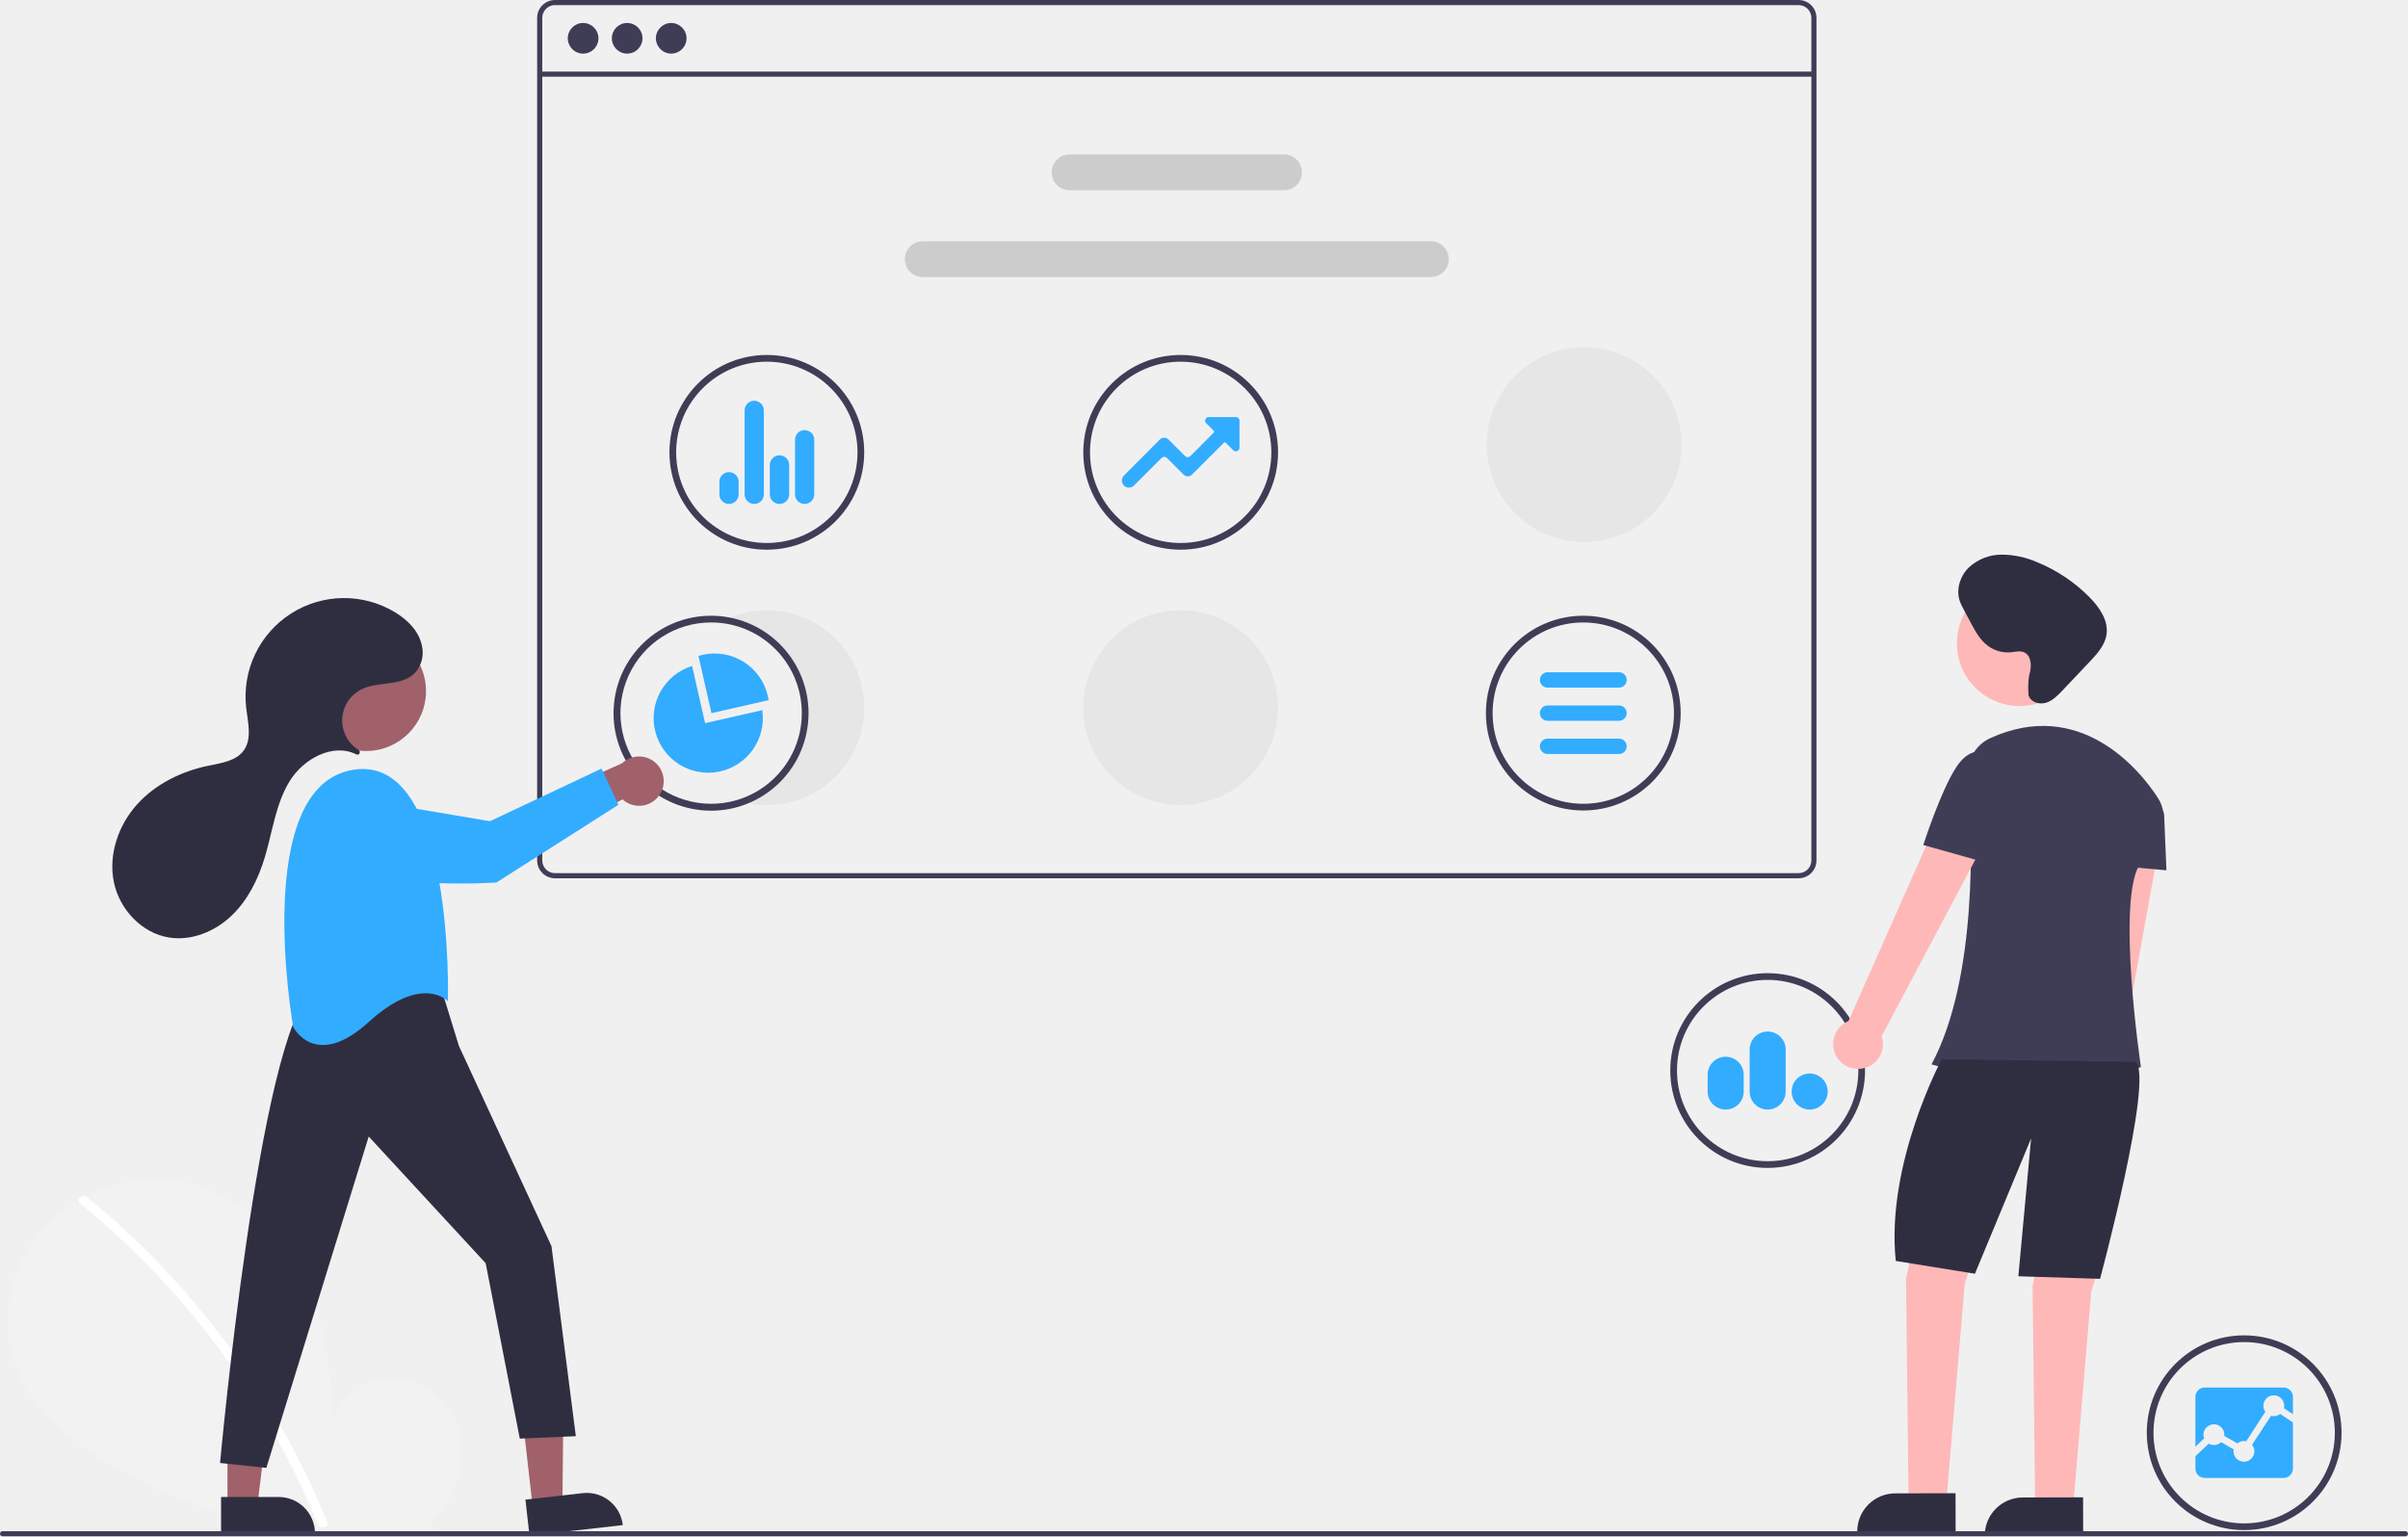
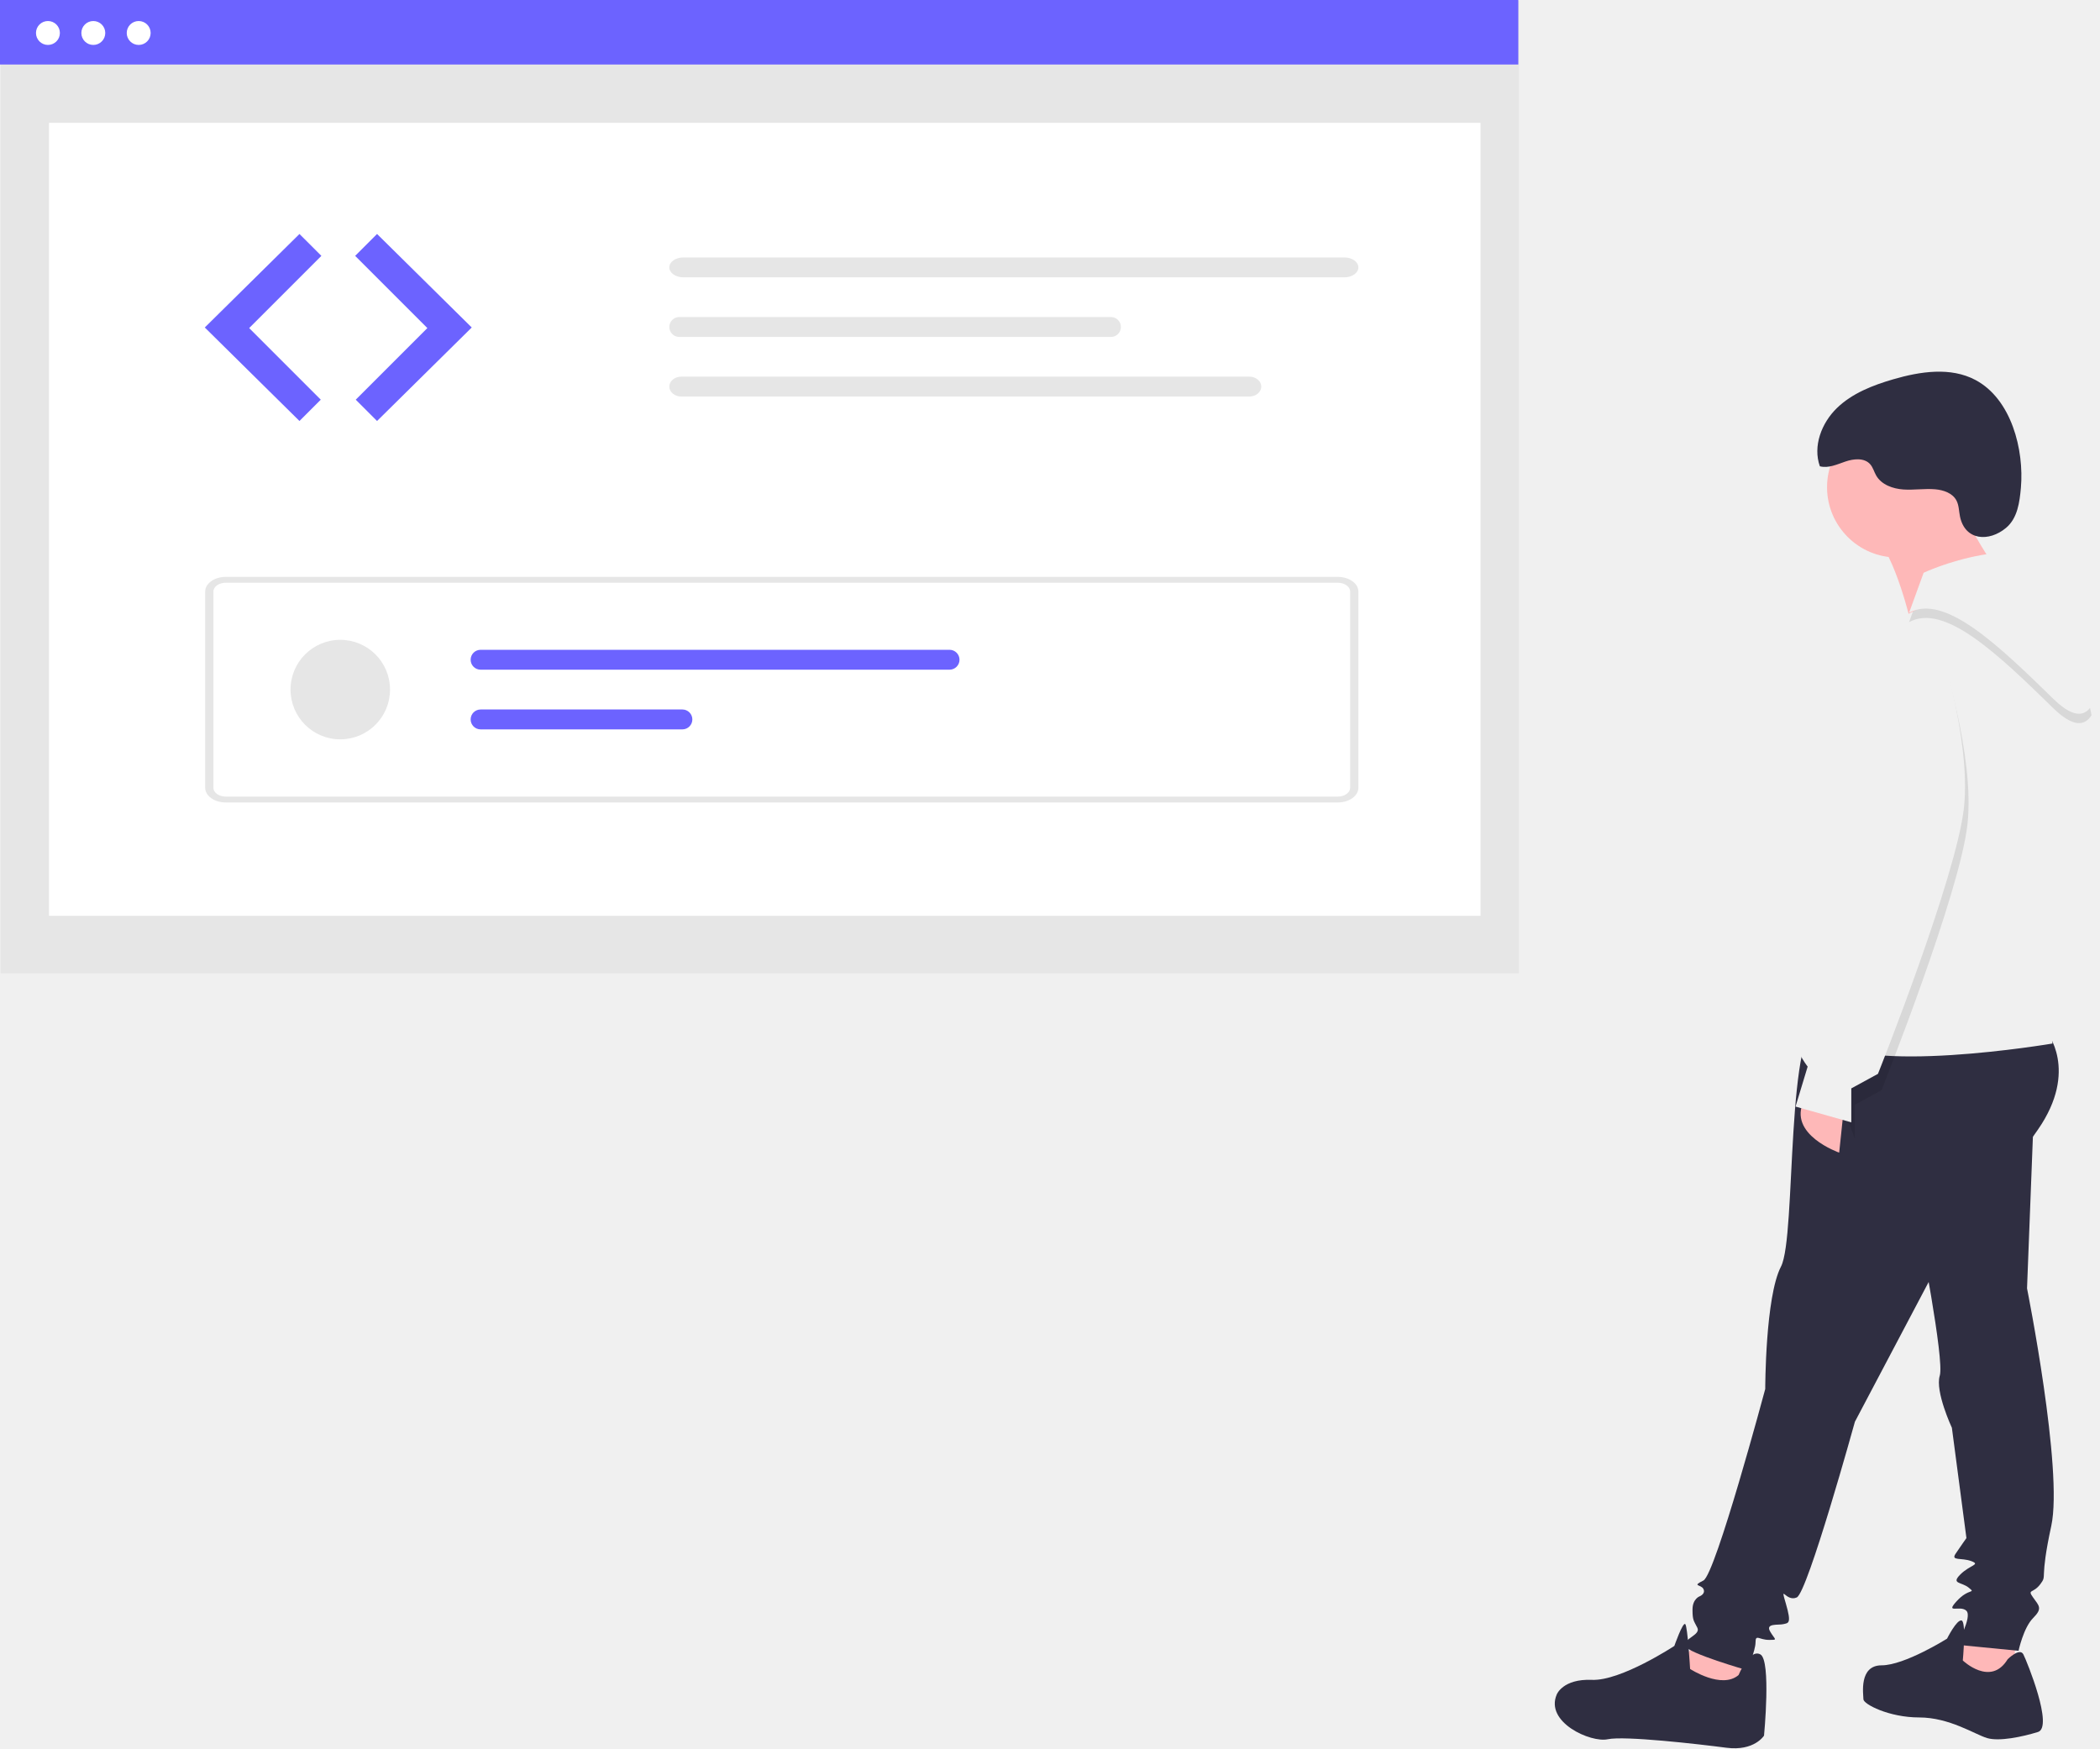
- <svg xmlns="http://www.w3.org/2000/svg" data-name="Layer 1" width="943" height="601.742" viewBox="0 0 943 601.742">
-   <path d="M296.222,745.636c8.993-7.599,14.455-19.602,13.022-31.288S298.94,691.919,287.431,689.438s-24.628,4.388-28.123,15.63c-1.924-21.674-4.141-44.257-15.664-62.715-10.434-16.713-28.507-28.672-48.093-30.811s-40.208,5.941-52.424,21.4-15.206,37.934-6.651,55.682c6.302,13.075,17.914,22.805,30.079,30.721A194.129,194.129,0,0,0,299.328,748.391Z" transform="translate(-128.5 -149.1292)" fill="#f2f2f2" />
-   <path d="M162.496,617.93a317.625,317.625,0,0,1,44.264,43.954,322.163,322.163,0,0,1,34.908,51.663,320.845,320.845,0,0,1,14.948,31.651c.898,2.2-2.675,3.158-3.562.982a315.276,315.276,0,0,0-28.808-54.506,317.26,317.26,0,0,0-38.636-47.729,316.501,316.501,0,0,0-25.726-23.403c-1.844-1.502.783-4.102,2.612-2.612Z" transform="translate(-128.5 -149.1292)" fill="#fff" />
-   <path d="M832.854,149.129h-487a7.008,7.008,0,0,0-7,7v330a7.008,7.008,0,0,0,7,7h487a7.008,7.008,0,0,0,7-7v-330A7.008,7.008,0,0,0,832.854,149.129Zm5,337a5.002,5.002,0,0,1-5,5h-487a5.002,5.002,0,0,1-5-5v-330a5.002,5.002,0,0,1,5-5h487a5.002,5.002,0,0,1,5,5Z" transform="translate(-128.5 -149.1292)" fill="#3f3d56" />
-   <rect x="211.354" y="28.04" width="499" height="2" fill="#3f3d56" />
-   <circle cx="228.354" cy="15" r="6" fill="#3f3d56" />
-   <circle cx="245.604" cy="15" r="6" fill="#3f3d56" />
-   <circle cx="262.854" cy="15" r="6" fill="#3f3d56" />
-   <path d="M631.354,223.629h-84a7,7,0,0,1,0-14h84a7,7,0,0,1,0,14Z" transform="translate(-128.5 -149.1292)" fill="#ccc" />
-   <path d="M688.854,257.629h-199a7,7,0,0,1,0-14h199a7,7,0,0,1,0,14Z" transform="translate(-128.5 -149.1292)" fill="#ccc" />
-   <path d="M748.535,466.58a38.138,38.138,0,1,1,38.138-38.138A38.181,38.181,0,0,1,748.535,466.58Zm0-73.646a35.508,35.508,0,1,0,35.508,35.508A35.548,35.548,0,0,0,748.535,392.935Z" transform="translate(-128.5 -149.1292)" fill="#3f3d56" />
-   <path d="M428.799,364.437a38.138,38.138,0,1,1,38.138-38.138A38.181,38.181,0,0,1,428.799,364.437Zm0-73.646a35.508,35.508,0,1,0,35.508,35.508A35.548,35.548,0,0,0,428.799,290.792Z" transform="translate(-128.5 -149.1292)" fill="#3f3d56" />
-   <path d="M443.613,346.517a3.768,3.768,0,0,1-3.769-3.763V321.355a3.767,3.767,0,0,1,3.762-3.763h.007a3.767,3.767,0,0,1,3.762,3.763v21.398A3.767,3.767,0,0,1,443.613,346.517Zm-9.824,0a3.779,3.779,0,0,1-3.817-3.763V331.227a3.766,3.766,0,0,1,3.762-3.762h.054a3.766,3.766,0,0,1,3.762,3.762v11.527A3.767,3.767,0,0,1,433.789,346.517Zm-9.919,0a3.768,3.768,0,0,1-3.769-3.763v-32.909a3.767,3.767,0,0,1,3.762-3.763h.007a3.767,3.767,0,0,1,3.762,3.763v32.909A3.767,3.767,0,0,1,423.87,346.517Zm-9.881,0a3.762,3.762,0,0,1-3.766-3.765l.004-4.943a3.762,3.762,0,0,1,7.525.003v4.942A3.767,3.767,0,0,1,413.989,346.517Z" transform="translate(-128.5 -149.1292)" fill="#32acff" />
-   <path d="M1007.342,748.437a38.138,38.138,0,1,1,38.138-38.138A38.181,38.181,0,0,1,1007.342,748.437Zm0-73.646a35.508,35.508,0,1,0,35.508,35.508A35.548,35.548,0,0,0,1007.342,674.792Z" transform="translate(-128.5 -149.1292)" fill="#3f3d56" />
-   <path d="M1017.856,703.68l-7.435,11.369a4.028,4.028,0,0,1,.919,2.575,4.091,4.091,0,0,1-8.181,0,4.803,4.803,0,0,1,.071-.785l-4.907-2.858a4.075,4.075,0,0,1-4.852.612l-5.221,4.892v4.876a3.651,3.651,0,0,0,3.635,3.643h30.912a3.659,3.659,0,0,0,3.643-3.643V706.279l-4.994-3.321a4.106,4.106,0,0,1-3.588.722Z" transform="translate(-128.5 -149.1292)" fill="#32acff" />
-   <path d="M995.487,706.978a4.091,4.091,0,0,1,4.091,4.091h0v.526l5.119,2.866a4.083,4.083,0,0,1,2.591-.926,4.522,4.522,0,0,1,.887.094l7.451-11.534a4.076,4.076,0,1,1,7.396-2.355,4.335,4.335,0,0,1-.11.966l3.525,2.355v-6.823a3.659,3.659,0,0,0-3.643-3.643H991.883a3.651,3.651,0,0,0-3.635,3.643v19.543l3.408-3.266a4.083,4.083,0,0,1,3.832-5.496Z" transform="translate(-128.5 -149.1292)" fill="#32acff" />
-   <path d="M590.867,364.437a38.138,38.138,0,1,1,38.138-38.138A38.181,38.181,0,0,1,590.867,364.437Zm0-73.646a35.508,35.508,0,1,0,35.508,35.508A35.548,35.548,0,0,0,590.867,290.792Z" transform="translate(-128.5 -149.1292)" fill="#3f3d56" />
-   <path d="M570.605,340.124a2.773,2.773,0,0,1-1.963-4.731L582.733,321.262a2.352,2.352,0,0,1,1.675-.696h.002a2.352,2.352,0,0,1,1.675.693l6.535,6.535a1.411,1.411,0,0,0,1.005.416h.001a1.41,1.41,0,0,0,1.005-.417l9.227-9.243a.473.473,0,0,0-.001-.67l-2.985-2.98a1.421,1.421,0,0,1,1.004-2.427h10.604a1.423,1.423,0,0,1,1.421,1.421v10.597a1.421,1.421,0,0,1-2.426,1.005l-2.99-2.99a.474.474,0,0,0-.67,0L595.32,334.994a2.352,2.352,0,0,1-1.674.693h-0a2.353,2.353,0,0,1-1.675-.694l-6.539-6.539a1.456,1.456,0,0,0-2.01,0l-10.857,10.857A2.754,2.754,0,0,1,570.605,340.124Z" transform="translate(-128.5 -149.1292)" fill="#32acff" />
-   <path d="M590.867,464.437a38.138,38.138,0,1,1,38.138-38.138A38.181,38.181,0,0,1,590.867,464.437Z" transform="translate(-128.5 -149.1292)" fill="#e6e6e6" />
-   <path d="M748.867,361.437a38.138,38.138,0,1,1,38.138-38.138A38.181,38.181,0,0,1,748.867,361.437Z" transform="translate(-128.5 -149.1292)" fill="#e6e6e6" />
-   <path d="M428.8,388.161a38.281,38.281,0,0,0-18.69,4.9,35.517,35.517,0,0,1,6.8,69.48,36.627,36.627,0,0,0,4.55,1.19,37.747,37.747,0,0,0,7.34.71,38.14,38.14,0,1,0,0-76.28Z" transform="translate(-128.5 -149.1292)" fill="#e6e6e6" />
-   <path d="M414.33,391.021a36.987,36.987,0,0,0-7.34-.72,38.18,38.18,0,1,0,7.34.72Zm2.58,71.52a35.512,35.512,0,1,1-9.92-69.61c1.05,0,2.09.05,3.12.13a35.517,35.517,0,0,1,6.8,69.48Z" transform="translate(-128.5 -149.1292)" fill="#3f3d56" />
-   <path d="M429.196,421.727A21.392,21.392,0,0,0,403.617,405.622c-.54.123-1.099.275-1.592.426l5.097,22.396,22.396-5.087C429.424,422.836,429.319,422.268,429.196,421.727Z" transform="translate(-128.5 -149.1292)" fill="#32acff" />
-   <path d="M427.027,427.289l-22.406,5.087-5.087-22.396a21.382,21.382,0,1,0,27.474,17.309Z" transform="translate(-128.5 -149.1292)" fill="#32acff" />
-   <path d="M820.736,606.58a38.138,38.138,0,1,1,38.138-38.138A38.181,38.181,0,0,1,820.736,606.58Zm0-73.646a35.508,35.508,0,1,0,35.508,35.508A35.548,35.548,0,0,0,820.736,532.934Z" transform="translate(-128.5 -149.1292)" fill="#3f3d56" />
-   <path d="M837.193,583.723a7.058,7.058,0,1,1,7.053-7.063A7.061,7.061,0,0,1,837.193,583.723Zm-16.456,0a7.061,7.061,0,0,1-7.053-7.053V560.214a7.053,7.053,0,0,1,14.106,0v16.456A7.061,7.061,0,0,1,820.736,583.723Zm-16.451,0a7.066,7.066,0,0,1-7.058-7.058v-6.575a7.058,7.058,0,0,1,14.116,0v6.575A7.066,7.066,0,0,1,804.285,583.723Z" transform="translate(-128.5 -149.1292)" fill="#32acff" />
-   <polygon points="208.63 590.417 220.255 589.098 220.699 543.633 203.542 545.58 208.63 590.417" fill="#a0616a" />
-   <path d="M334.946,734.389h36.768a0,0,0,0,1,0,0v14.206a0,0,0,0,1,0,0H349.152a14.206,14.206,0,0,1-14.206-14.206v0A0,0,0,0,1,334.946,734.389Z" transform="translate(659.5132 1289.288) rotate(173.5259)" fill="#2f2e41" />
-   <polygon points="89.081 589.691 100.78 589.69 106.345 544.565 89.079 544.566 89.081 589.691" fill="#a0616a" />
-   <path d="M215.074,735.477h36.768a0,0,0,0,1,0,0v14.206a0,0,0,0,1,0,0H229.28a14.206,14.206,0,0,1-14.206-14.206v0a0,0,0,0,1,0,0Z" transform="translate(338.45 1336.02) rotate(179.9974)" fill="#2f2e41" />
-   <path d="M301.519,537.024l6.68,21.728,36.262,78.47,9.543,74.433-21.948.954L318.695,643.901l-45.805-49.622-40.079,129.78-18.131-1.909s15.268-167.95,36.262-185.127C250.943,537.024,285.296,520.802,301.519,537.024Z" transform="translate(-128.5 -149.1292)" fill="#2f2e41" />
-   <circle cx="143.388" cy="270.705" r="23.438" fill="#a0616a" />
-   <path d="M303.904,541.318s2.863-97.335-37.216-90.655S243.309,551.338,243.309,551.338s8.588,17.177,29.582-1.909S303.904,541.318,303.904,541.318Z" transform="translate(-128.5 -149.1292)" fill="#32acff" />
-   <path d="M386.878,460.301a9.596,9.596,0,0,1-14.588,1.923l-30.021,16.174,1.572-17.651,28.267-12.653a9.648,9.648,0,0,1,14.77,12.207Z" transform="translate(-128.5 -149.1292)" fill="#a0616a" />
-   <path d="M271.664,462.547l48.731,8.237,43.67-20.615,6.63,14.177-47.806,30.45s-50.612,3.437-62.314-9.911c-4.388-5.005-4.89-9.561-3.803-13.3A13.15,13.15,0,0,1,271.664,462.547Z" transform="translate(-128.5 -149.1292)" fill="#32acff" />
-   <path d="M269.1,444.461a.967.967,0,0,0-.137-1.543,13.63,13.63,0,0,1,1.313-23.892c6.891-3.285,16.228-.729,21.322-7.043a11.841,11.841,0,0,0,2.197-9.616c-1.099-5.963-5.582-10.391-10.602-13.426A38.58,38.58,0,0,0,224.899,426.285c.648,5.739,2.419,12.174-.994,16.834-3.003,4.101-8.672,4.87-13.652,5.889-10.681,2.186-20.986,7.227-28.234,15.371s-11.115,19.57-8.93,30.251,10.953,20.068,21.729,21.724c8.771,1.348,17.828-2.377,24.269-8.482s10.513-14.348,13.081-22.842c3.048-10.082,4.25-20.946,9.753-29.927,5.385-8.788,16.99-15.088,26.085-10.511a.975.975,0,0,0,1.094-.131Z" transform="translate(-128.5 -149.1292)" fill="#2f2e41" />
-   <path d="M948.308,617.945a9.691,9.691,0,0,0,3.465-14.45l22.582-124.975-21.073-.278L937.601,601.827a9.743,9.743,0,0,0,10.707,16.119Z" transform="translate(-128.5 -149.1292)" fill="#ffb8b8" />
-   <polygon points="754.406 462.891 746.406 500.891 747.406 585.891 762.406 585.891 769.406 502.891 780.406 467.891 754.406 462.891" fill="#ffb8b8" />
-   <polygon points="803.98 465.742 795.98 503.742 796.98 588.742 811.98 588.742 818.98 505.742 829.98 470.742 803.98 465.742" fill="#ffb8b8" />
-   <path d="M870.686,734.043h23.644a0,0,0,0,1,0,0v14.887a0,0,0,0,1,0,0H855.799a0,0,0,0,1,0,0v0A14.887,14.887,0,0,1,870.686,734.043Z" transform="translate(-130.3576 -146.9314) rotate(-0.14375)" fill="#2f2e41" />
-   <path d="M920.629,735.65h23.644a0,0,0,0,1,0,0v14.887a0,0,0,0,1,0,0H905.742a0,0,0,0,1,0,0v0A14.887,14.887,0,0,1,920.629,735.65Z" transform="translate(-130.3614 -146.8061) rotate(-0.14375)" fill="#2f2e41" />
-   <circle cx="790.906" cy="251.973" r="24.561" fill="#ffb8b8" />
-   <path d="M973.684,461.852c-7.473-11.725-30.935-39.534-65.846-23.572a14.843,14.843,0,0,0-8.568,14.629c1.69,22.299,3.821,79.113-14.364,113.111,0,0,53,16,82,1,0,0-10-67,0-80a53.904,53.904,0,0,0,8.013-13.726A12.891,12.891,0,0,0,973.684,461.852Z" transform="translate(-128.5 -149.1292)" fill="#3f3d56" />
-   <path d="M963.906,461.02l9.814,4.089a3.718,3.718,0,0,1,2.285,3.278l.901,21.633-22-2Z" transform="translate(-128.5 -149.1292)" fill="#3f3d56" />
-   <path d="M888.906,564.02s-22,41-18,79l31,5,22-53-5,54,32,1s21-78,14-85Z" transform="translate(-128.5 -149.1292)" fill="#2f2e41" />
-   <path d="M857.66,567.679a9.691,9.691,0,0,0,7.708-12.704L909.997,470.845l-19.984-6.693-37.633,84.91a9.743,9.743,0,0,0,5.28,18.617Z" transform="translate(-128.5 -149.1292)" fill="#ffb8b8" />
-   <path d="M916.09,448.07l-8.266-3.698s-7.009-4.345-13.221,5.216-12.923,30.512-12.923,30.512l26.971,7.589Z" transform="translate(-128.5 -149.1292)" fill="#3f3d56" />
-   <path d="M923.34,412.927c.882-3.062.627-7.205-2.341-8.363-1.547-.603-3.272-.127-4.924.042a13.141,13.141,0,0,1-9.081-2.499c-3.071-2.283-4.967-5.772-6.768-9.147l-2.724-5.106a22.182,22.182,0,0,1-1.546-3.327c-1.516-4.507.13-9.726,3.499-13.082a18.976,18.976,0,0,1,12.963-5.082,34.984,34.984,0,0,1,13.851,2.967,61.26,61.26,0,0,1,20.653,13.875c3.832,3.92,7.32,9.027,6.52,14.45-.623,4.221-3.7,7.602-6.635,10.7l-10.645,11.237c-1.885,1.99-3.9,4.061-6.532,4.826s-6.023-.359-6.741-3.004C922.891,421.413,922.458,415.989,923.34,412.927Z" transform="translate(-128.5 -149.1292)" fill="#2f2e41" />
-   <path d="M1070.5,750.871h-941a1,1,0,0,1,0-2h941a1,1,0,0,1,0,2Z" transform="translate(-128.5 -149.1292)" fill="#3f3d56" />
-   <path d="M762.535,444.442h-28a3,3,0,0,1,0-6h28a3,3,0,0,1,0,6Z" transform="translate(-128.5 -149.1292)" fill="#32acff" />
-   <path d="M762.535,431.442h-28a3,3,0,0,1,0-6h28a3,3,0,0,1,0,6Z" transform="translate(-128.5 -149.1292)" fill="#32acff" />
-   <path d="M762.535,418.442h-28a3,3,0,0,1,0-6h28a3,3,0,0,1,0,6Z" transform="translate(-128.5 -149.1292)" fill="#32acff" />
+ <svg xmlns="http://www.w3.org/2000/svg" data-name="Layer 1" width="845.724" height="704.031" viewBox="0 0 845.724 704.031">
+   <g id="f1503154-f50a-4680-8aa4-587be41cac87" data-name="Group 2">
+     <path id="a9e5a31c-10e6-4175-9779-4994367672f7-298" data-name="Path 4" d="M880.724,762.754l-1.464,19.525-29.773-9.762,12.2-14.643Z" transform="translate(-177.1378 -97.98434)" fill="#feb8b8" />
+     <path id="f499a4aa-6a35-40fc-8432-e4c7ab26d048-299" data-name="Path 5" d="M989.083,756.409l-1.467,19.035-16.595,2.441-9.762-9.274,11.226-18.06Z" transform="translate(-177.1378 -97.98434)" fill="#feb8b8" />
+     <path id="fb70bf31-eafd-4d8a-8310-5130d8d104e1-300" data-name="Path 6" d="M1001.285,513.336s13.179,15.619-3.417,39.536-36.607,47.346-36.607,47.346l-37.1,70.286s-19.036,68.822-23.429,70.774-6.833-5.857-4.393,2.44.976,7.81-.976,8.3-7.321-.488-5.369,2.929,3.417,3.417-.488,3.417-5.369-2.44-5.369.976-3.417,11.226-3.417,11.226-23.917-6.833-24.893-9.762,6.345-4.393,4.881-7.321-1.952-2.929-1.952-7.321,2.929-5.369,2.929-5.369,2.44-.976,1.464-2.929-4.881-.976,0-3.417,24.895-77.121,24.895-77.121,0-37.1,6.345-49.3,1.464-99.084,16.6-100.06S1001.285,513.336,1001.285,513.336Z" transform="translate(-177.1378 -97.98434)" fill="#2f2e41" />
+     <path id="a89455c2-275d-4b70-b13c-192fbe474176-301" data-name="Path 7" d="M996.404,541.157l-2.929,75.655s14.643,73.215,9.762,95.667-1.464,19.524-4.393,23.429-5.369,1.952-2.929,5.369,3.9,4.393,0,8.3-5.857,13.179-5.857,13.179l-24.893-2.44s6.345-11.226,3.9-13.667-8.786,1.464-3.9-3.9,7.81-2.929,4.881-5.369-7.321-1.464-3.417-5.369,8.3-3.9,4.393-5.369-8.3,0-6.345-2.929,4.393-6.345,4.393-6.345l-5.857-44.417s-6.833-14.643-4.881-20.988-8.3-58.572-8.3-58.572Z" transform="translate(-177.1378 -97.98434)" fill="#2f2e41" />
+     <path id="a3024be5-ad86-493a-9bfb-258ab58160a1-302" data-name="Path 8" d="M985.668,766.17s4.881-4.881,6.345-1.952,12.2,29.286,5.857,31.238-15.619,3.9-20.5,2.44-15.131-8.3-27.333-8.3-22.452-5.369-22.452-7.321-1.952-13.667,7.321-13.667,26.357-10.738,26.357-10.738,3.9-7.81,5.857-7.321.488,16.107.488,16.107S978.832,777.396,985.668,766.17Z" transform="translate(-177.1378 -97.98434)" fill="#2f2e41" />
+     <path id="a57c92ce-496a-44de-934b-3ddd78679762-303" data-name="Path 9" d="M877.308,772.515s4.393-10.738,8.786-8.3,1.464,32.7,1.464,32.7-3.9,6.345-15.131,4.881-41-4.881-47.834-3.417-25.381-6.833-20.5-18.06c0,0,2.44-6.345,14.155-5.857s33.191-13.667,33.191-13.667,3.417-9.762,4.393-8.786,1.952,18.06,1.952,18.06S870.475,778.372,877.308,772.515Z" transform="translate(-177.1378 -97.98434)" fill="#2f2e41" />
+     <circle id="fa315d33-3eeb-4d45-ab88-aeb0e9694c5a" data-name="Ellipse 2" cx="764.111" cy="196.196" r="28.31" fill="#feb8b8" />
+     <path id="fbae87ba-2986-46ef-9932-134b7e0cae24-304" data-name="Path 10" d="M963.213,296.132s15.131,30.262,20.5,33.191-36.607,20.989-36.607,20.989-6.833-29.774-15.131-36.119S963.213,296.132,963.213,296.132Z" transform="translate(-177.1378 -97.98434)" fill="#feb8b8" />
+     <path id="fc15680c-e415-4000-ac02-b1f296562473-305" data-name="Path 11" d="M919.773,543.597l-1.952,18.548s-20.988-7.321-14.155-20.988Z" transform="translate(-177.1378 -97.98434)" fill="#feb8b8" />
+     <path id="ae3770ab-4aa4-41b9-9f4d-4c69df699916-306" data-name="Path 12" d="M911.478,515.776c14.643,15.615,92.247,2.436,92.247,2.436l-.972-11.225,9.762-10.243-2.927-47.837s8.78-22.45,10.243-56.617a30.78,30.78,0,0,0-.378-6.278c-5.032-30.607-54.87-50.32-56.239-49.857-.689.227-8.025,4.05-15.681,8.072-8.789,4.617-17.994,9.5-17.994,9.5-11.716,4.4-9.762,74.687-13.67,81.031s0,28.3,0,28.3l-4.39,20.987S896.831,500.161,911.478,515.776Z" transform="translate(-177.1378 -97.98434)" fill="#f0f0f0" />
+     <path id="b41fb511-fd5e-48e5-b733-0d9230f6b6d5-307" data-name="Path 13" d="M958.783,360.824s13.667,41,10.738,68.822-34.655,107.382-34.655,107.382l-10.733,5.857v13.666l-7.553-20.458,20.77-43.428S911.433,342.765,958.783,360.824Z" transform="translate(-177.1378 -97.98434)" opacity="0.1" style="isolation:isolate" />
+     <path id="efbdbf49-3b58-4bc5-8391-5fbab31acdf7-308" data-name="Path 14" d="M945.965,348.522c14.161-7.808,35.639,12.7,58.09,34.657,8.063,7.883,12.726,7.09,15.4,2.832-5.032-30.607-54.87-50.32-56.239-49.857-.689.227-8.025,4.05-15.681,8.072Z" transform="translate(-177.1378 -97.98434)" opacity="0.1" style="isolation:isolate" />
+     <path id="a2828270-d54b-4ede-bb2b-8639f55947f0-309" data-name="Path 15" d="M945.972,344.749l5.857-16.107s40.024-19.036,66.381,0l4.393,27.333s3.9,45.393-18.548,23.429S960.125,336.939,945.972,344.749Z" transform="translate(-177.1378 -97.98434)" fill="#f0f0f0" />
+     <path id="f68da632-d878-40c3-a103-67cfc5c970db-310" data-name="Path 16" d="M957.357,354.216s13.667,41,10.738,68.822-34.655,107.382-34.655,107.382l-10.738,5.861v13.667l-22.452-6.345,4.881-16.107s-7.81-9.762-2.44-12.691,4.393-19.036,4.393-19.036S910.011,336.156,957.357,354.216Z" transform="translate(-177.1378 -97.98434)" fill="#f0f0f0" />
+     <path id="f57115f6-7f5b-4177-880b-f5eff1305e5b-311" data-name="Path 17" d="M966.487,306.031c-.462-2.188-.4-4.542-1.448-6.517-1.573-2.961-5.188-4.2-8.529-4.492-4.265-.371-8.562.367-12.833.075s-8.833-1.92-10.959-5.635c-.848-1.482-1.266-3.227-2.391-4.512-2.341-2.674-6.608-2.26-9.972-1.114s-6.873,2.82-10.312,1.924c-2.892-8.091.669-17.424,6.828-23.415s14.465-9.215,22.715-11.618c10.881-3.17,23.126-5.043,33.13.282,14.507,7.721,19.626,28.158,18.288,43.39-.506,5.758-1.333,12.278-5.988,16.165C978.194,316.262,968.547,315.773,966.487,306.031Z" transform="translate(-177.1378 -97.98434)" fill="#2f2e41" />
+     <rect id="e1abf0e4-070b-4c82-8a12-ebedd4e3db02" data-name="Rectangle 1" x="0.262" y="0.347" width="611.461" height="391.607" fill="#e6e6e6" />
+     <rect id="ace8bea0-82e8-49b8-a50c-1e1cb532084f" data-name="Rectangle 2" x="19.746" y="49.464" width="576.492" height="319.322" fill="#fff" />
+     <rect id="b540f353-e277-4512-bc56-a133cea2858b" data-name="Rectangle 3" width="611.461" height="25.977" fill="#6c63ff" />
+     <circle id="b2b285b5-c1c3-4b12-9710-2898c7239781" data-name="Ellipse 3" cx="19.305" cy="13.281" r="4.815" fill="#fff" />
+     <circle id="a5a428bb-42a2-4f57-9e6c-9979c01a2490" data-name="Ellipse 4" cx="37.58" cy="13.281" r="4.815" fill="#fff" />
+     <circle id="a9929a25-14ce-4464-bac9-4165f1e3fae6" data-name="Ellipse 5" cx="55.855" cy="13.281" r="4.815" fill="#fff" />
+     <path id="b4a2d72b-abc3-4d2f-a2b8-a2aff6897b26-312" data-name="Path 37" d="M297.743,192.205l-38.133,37.657,38.133,37.656,8.58-8.58-28.835-28.839,29.076-29.076Z" transform="translate(-177.1378 -97.98434)" fill="#6c63ff" />
+     <path id="b5120d89-6cbe-4bfa-9a1b-cf9b07deff91-313" data-name="Path 38" d="M328.988,192.205l38.132,37.657-38.132,37.656-8.58-8.58,28.837-28.838-29.078-29.077Z" transform="translate(-177.1378 -97.98434)" fill="#6c63ff" />
+     <path id="a31271bd-8e2f-469b-8cee-8b6db3f92f99-314" data-name="Path 65" d="M452.332,201.655c-3.119,0-5.647,1.794-5.647,4.006s2.528,4.006,5.647,4.006h266.214c3.119,0,5.647-1.794,5.647-4.006s-2.528-4.006-5.647-4.006Z" transform="translate(-177.1378 -97.98434)" fill="#e6e6e6" />
+     <path id="bf577952-0fd5-43e0-be6b-ea1966b51a93-315" data-name="Path 78" d="M715.899,421.134h-447.838c-4.578,0-8.288-2.643-8.293-5.9v-79.042c.005-3.257,3.715-5.9,8.293-5.9h447.838c4.578,0,8.288,2.643,8.293,5.9v79.041C724.188,418.49,720.477,421.13,715.899,421.134Zm-447.838-88.484c-2.747,0-4.973,1.586-4.976,3.54v79.041c0,1.954,2.229,3.538,4.976,3.54h447.838c2.747,0,4.973-1.586,4.976-3.54v-79.039c0-1.954-2.229-3.538-4.976-3.54Z" transform="translate(-177.1378 -97.98434)" fill="#e6e6e6" />
+     <circle id="f7f4957b-eaa8-456b-bf02-bacf7de3ef80" data-name="Ellipse 13" cx="137.04" cy="277.695" r="20.036" fill="#e6e6e6" />
+     <path id="fb0f055d-da6e-47f2-bb6d-7ff26d7b746a-316" data-name="Path 79" d="M370.688,359.655a4.006,4.006,0,0,0-.01,8.012H559.549a4.006,4.006,0,0,0,0-8.012Z" transform="translate(-177.1378 -97.98434)" fill="#6c63ff" />
+     <path id="bfcde504-8c45-4d21-843b-87b1f7e22ce0-317" data-name="Path 80" d="M370.688,383.692a4.006,4.006,0,0,0-.01,8.012h81.276a4.006,4.006,0,0,0,.01-8.012H370.688Z" transform="translate(-177.1378 -97.98434)" fill="#6c63ff" />
+     <path id="a66699ea-75f1-4575-b6d5-52b0b1f8e30c-318" data-name="Path 81" d="M450.388,225.655a4.019,4.019,0,0,0,0,8.012h174.47a4.019,4.019,0,0,0,0-8.012Z" transform="translate(-177.1378 -97.98434)" fill="#e6e6e6" />
+     <path id="bbc4ca7b-25d4-4c7e-b3d4-0411f69bd48f-319" data-name="Path 82" d="M451.536,249.655c-2.679,0-4.851,1.794-4.851,4.006s2.172,4.006,4.851,4.006h228.7c2.679,0,4.851-1.794,4.851-4.006s-2.172-4.006-4.851-4.006Z" transform="translate(-177.1378 -97.98434)" fill="#e6e6e6" />
+   </g>
</svg>
